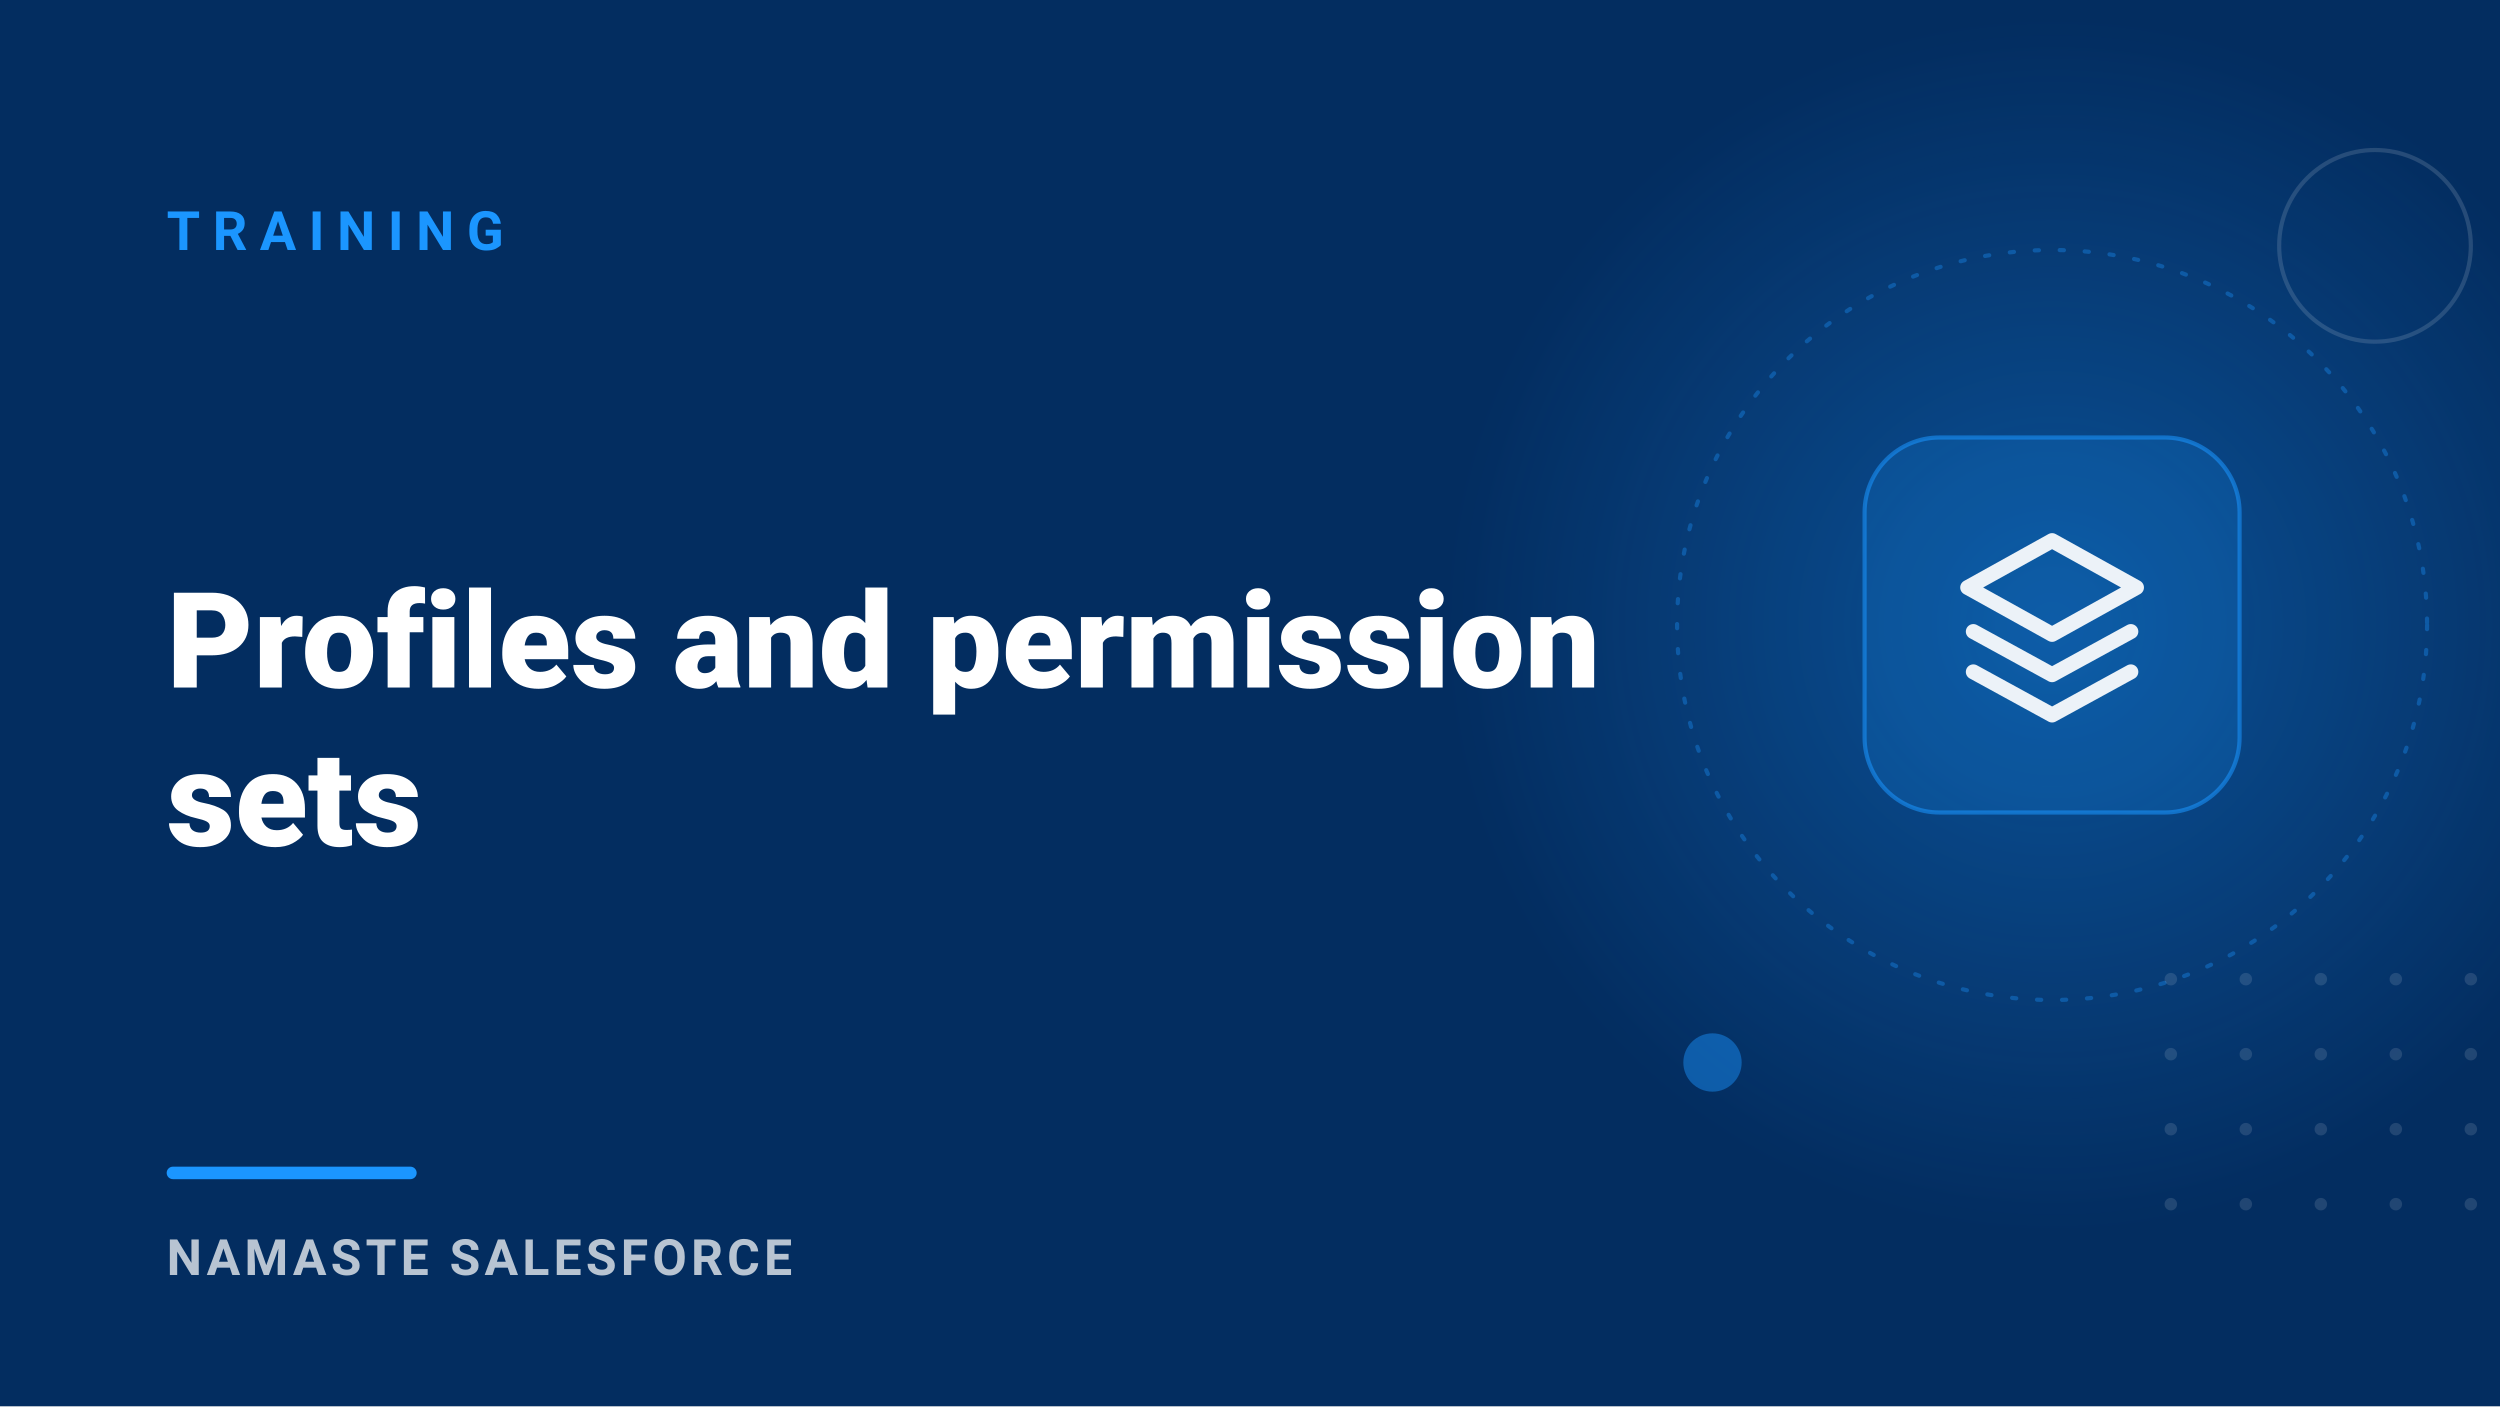
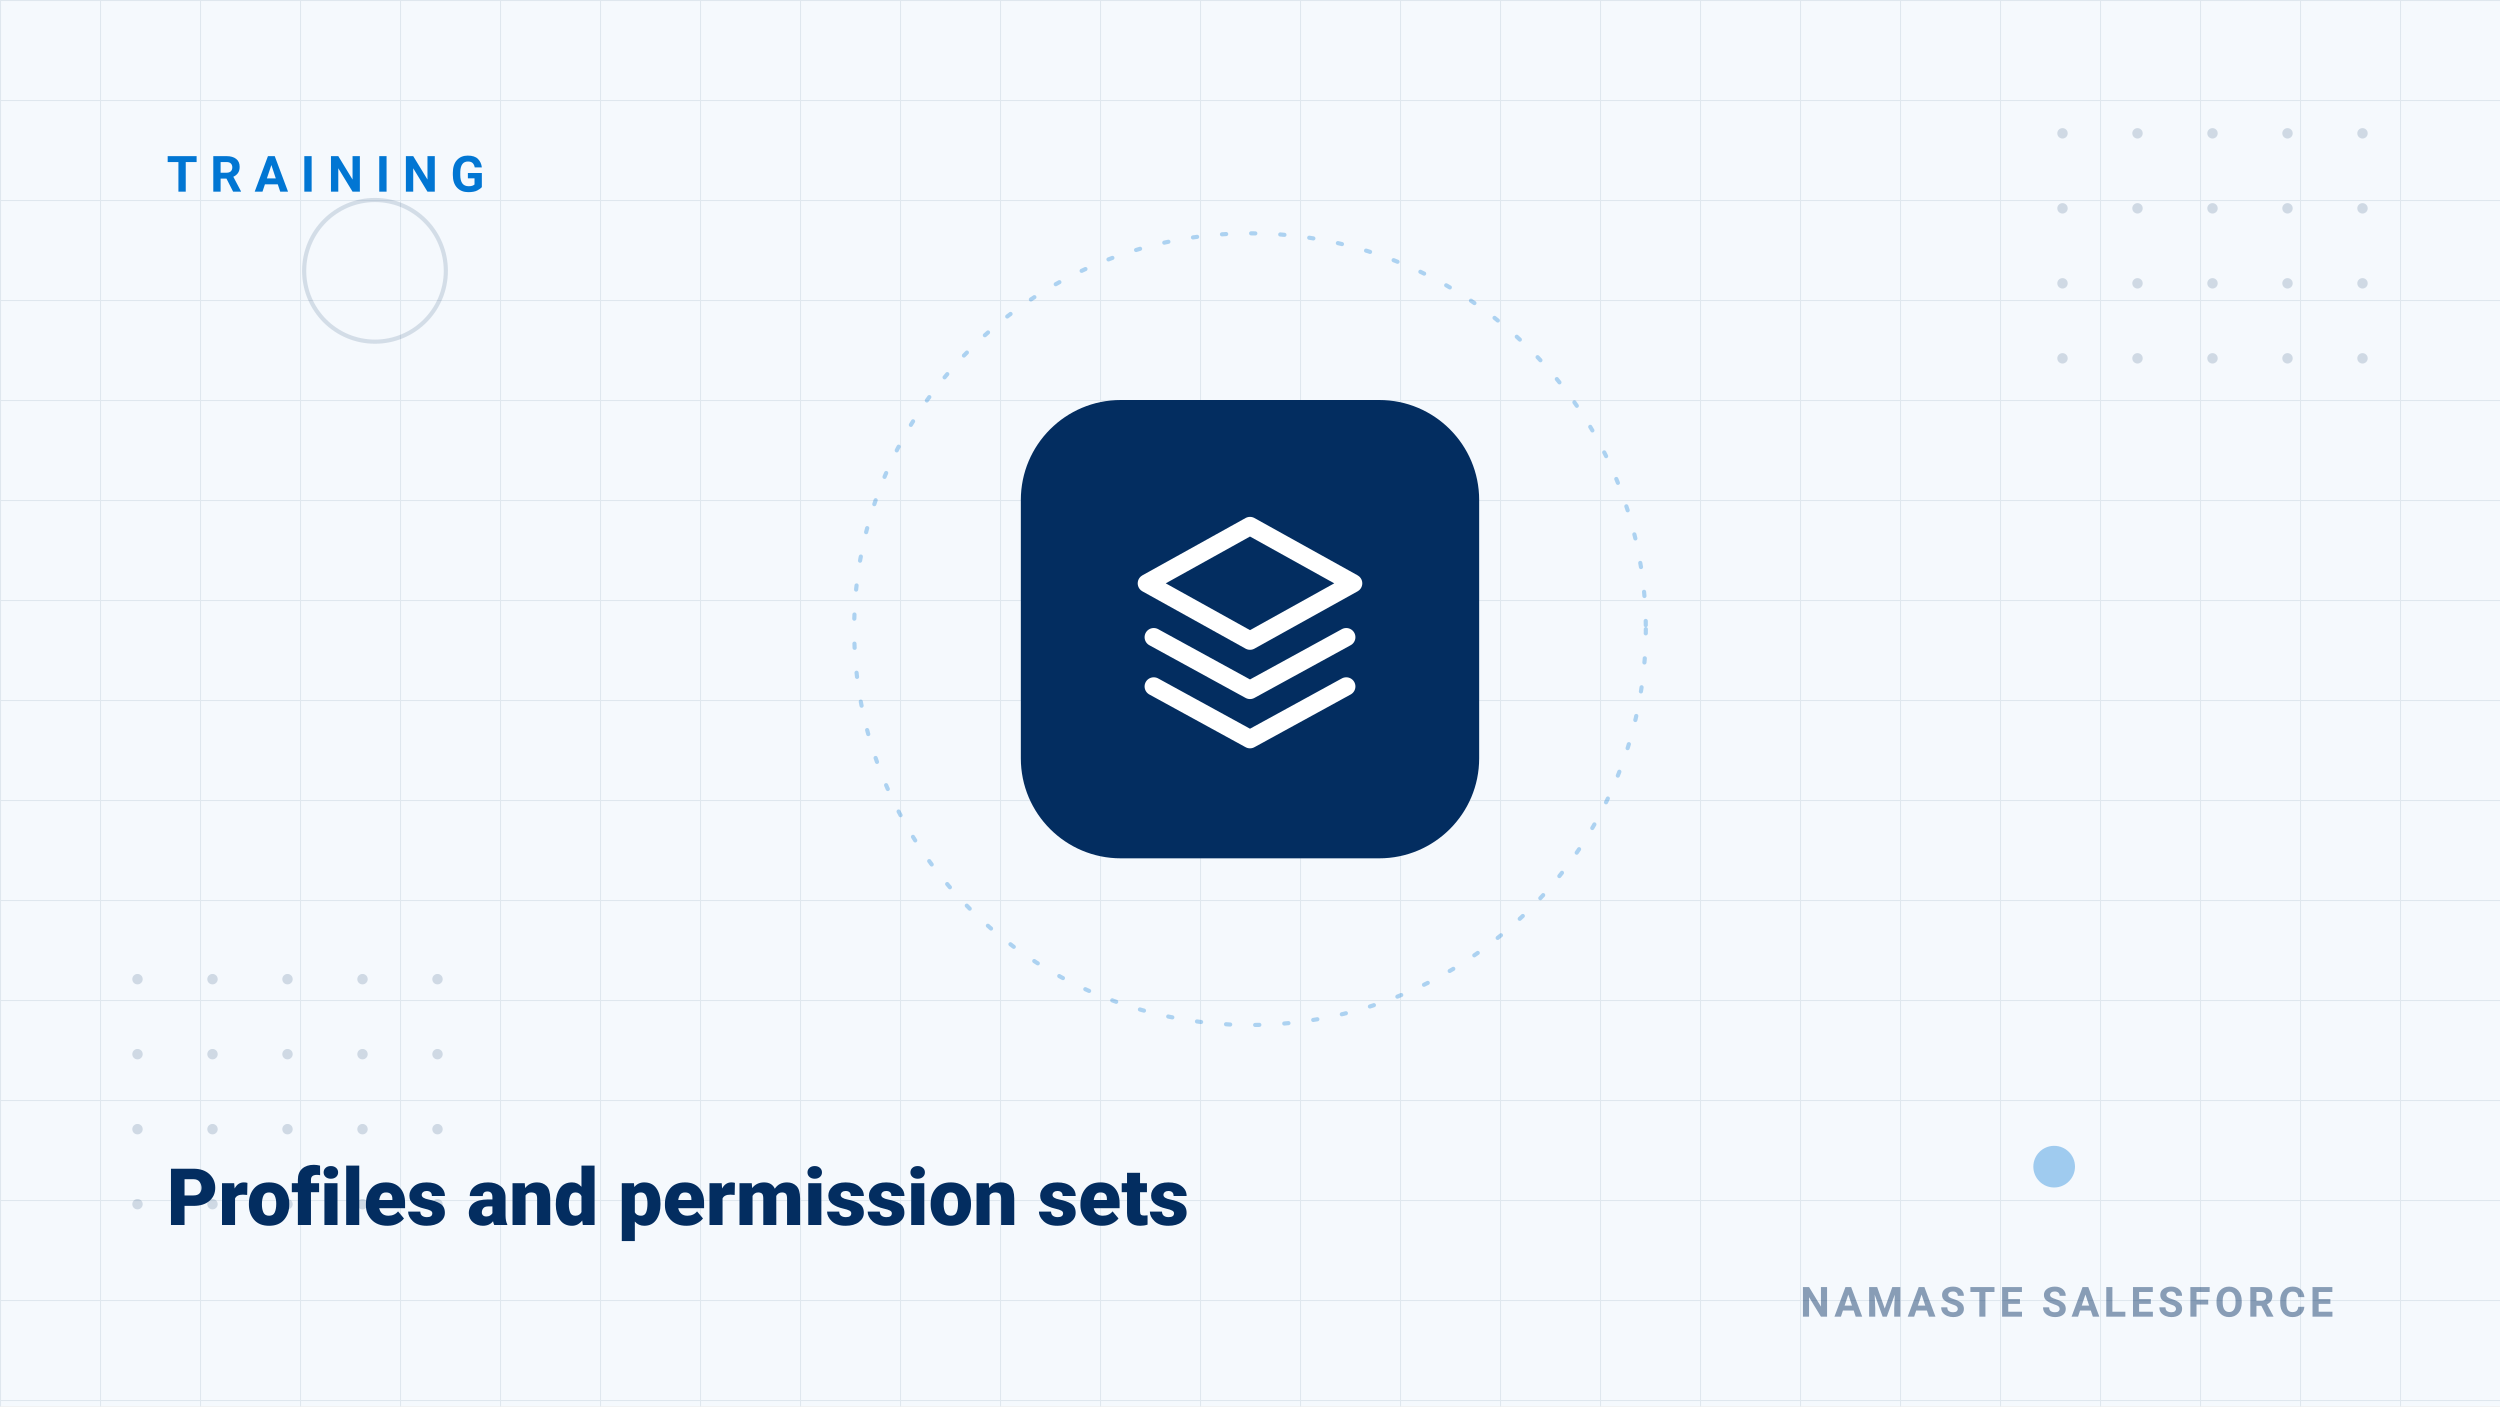
<svg xmlns="http://www.w3.org/2000/svg" viewBox="0 0 1200 675" font-family="Figtree,-apple-system,'Segoe UI',Roboto,sans-serif">
  <defs>
-     <radialGradient id="glow" cx="0.5" cy="0.5" r="0.5">
-       <stop offset="0" stop-color="rgba(27,150,255,0.35)" />
-       <stop offset="1" stop-color="rgba(27,150,255,0)" />
-     </radialGradient>
-     <clipPath id="frame">
-       <rect width="1200" height="675" />
-     </clipPath>
+     <pattern id="lgrid" width="48" height="48" patternUnits="userSpaceOnUse">
+       <path d="M48 0H0v48" fill="none" stroke="rgba(3,45,96,0.09)" />
+     </pattern>
  </defs>
-   <rect width="1200" height="675" fill="#032d60" />
-   <g clip-path="url(#frame)">
-     <circle cx="985" cy="300" r="290" fill="url(#glow)" />
-     <circle cx="985" cy="300" r="180" fill="none" stroke="rgba(27,150,255,0.35)" stroke-width="2" stroke-dasharray="2 10" stroke-linecap="round" />
-     <circle cx="1140" cy="118" r="46" fill="none" stroke="rgba(255,255,255,0.14)" stroke-width="2" />
-     <circle cx="822" cy="510" r="14" fill="rgba(27,150,255,0.45)" />
-     <g fill="rgba(255,255,255,0.12)" transform="translate(1042,470)">
-       <circle cx="0" cy="0" r="3" />
-       <circle cx="0" cy="36" r="3" />
-       <circle cx="0" cy="72" r="3" />
-       <circle cx="0" cy="108" r="3" />
-       <circle cx="36" cy="0" r="3" />
-       <circle cx="36" cy="36" r="3" />
-       <circle cx="36" cy="72" r="3" />
-       <circle cx="36" cy="108" r="3" />
-       <circle cx="72" cy="0" r="3" />
-       <circle cx="72" cy="36" r="3" />
-       <circle cx="72" cy="72" r="3" />
-       <circle cx="72" cy="108" r="3" />
-       <circle cx="108" cy="0" r="3" />
-       <circle cx="108" cy="36" r="3" />
-       <circle cx="108" cy="72" r="3" />
-       <circle cx="108" cy="108" r="3" />
-       <circle cx="144" cy="0" r="3" />
-       <circle cx="144" cy="36" r="3" />
-       <circle cx="144" cy="72" r="3" />
-       <circle cx="144" cy="108" r="3" />
-     </g>
-     <rect x="895" y="210" width="180" height="180" rx="36" fill="rgba(27,150,255,0.16)" stroke="rgba(27,150,255,0.55)" stroke-width="2" />
-     <g transform="translate(931,246) scale(4.5)" fill="none" stroke="rgba(255,255,255,0.92)" stroke-width="1.6" stroke-linecap="round" stroke-linejoin="round">
-       <path d="m12 3 9 5-9 5-9-5 9-5z" />
-       <path d="m3.6 12.7 8.4 4.6 8.4-4.6M3.6 17 12 21.6 20.4 17" />
-     </g>
+   <rect width="1200" height="675" fill="#f5f9fd" />
+   <rect width="1200" height="675" fill="url(#lgrid)" />
+   <g fill="rgba(3,45,96,0.16)" transform="translate(990,64)">
+     <circle cx="0" cy="0" r="2.5" />
+     <circle cx="0" cy="36" r="2.5" />
+     <circle cx="0" cy="72" r="2.5" />
+     <circle cx="0" cy="108" r="2.5" />
+     <circle cx="36" cy="0" r="2.5" />
+     <circle cx="36" cy="36" r="2.5" />
+     <circle cx="36" cy="72" r="2.5" />
+     <circle cx="36" cy="108" r="2.5" />
+     <circle cx="72" cy="0" r="2.5" />
+     <circle cx="72" cy="36" r="2.5" />
+     <circle cx="72" cy="72" r="2.5" />
+     <circle cx="72" cy="108" r="2.5" />
+     <circle cx="108" cy="0" r="2.5" />
+     <circle cx="108" cy="36" r="2.5" />
+     <circle cx="108" cy="72" r="2.5" />
+     <circle cx="108" cy="108" r="2.5" />
+     <circle cx="144" cy="0" r="2.5" />
+     <circle cx="144" cy="36" r="2.5" />
+     <circle cx="144" cy="72" r="2.5" />
+     <circle cx="144" cy="108" r="2.5" />
  </g>
-   <text x="80" y="120" font-size="26" font-weight="700" letter-spacing="6" fill="#1b96ff">TRAINING</text>
-   <text x="80" y="330" font-size="64" font-weight="800" fill="#ffffff">
-     <tspan x="80" dy="0">Profiles and permission</tspan>
-     <tspan x="80" dy="76">sets</tspan>
+   <g fill="rgba(3,45,96,0.16)" transform="translate(66,470)">
+     <circle cx="0" cy="0" r="2.5" />
+     <circle cx="0" cy="36" r="2.5" />
+     <circle cx="0" cy="72" r="2.5" />
+     <circle cx="0" cy="108" r="2.5" />
+     <circle cx="36" cy="0" r="2.5" />
+     <circle cx="36" cy="36" r="2.5" />
+     <circle cx="36" cy="72" r="2.5" />
+     <circle cx="36" cy="108" r="2.5" />
+     <circle cx="72" cy="0" r="2.5" />
+     <circle cx="72" cy="36" r="2.5" />
+     <circle cx="72" cy="72" r="2.5" />
+     <circle cx="72" cy="108" r="2.5" />
+     <circle cx="108" cy="0" r="2.5" />
+     <circle cx="108" cy="36" r="2.5" />
+     <circle cx="108" cy="72" r="2.5" />
+     <circle cx="108" cy="108" r="2.5" />
+     <circle cx="144" cy="0" r="2.5" />
+     <circle cx="144" cy="36" r="2.5" />
+     <circle cx="144" cy="72" r="2.5" />
+     <circle cx="144" cy="108" r="2.5" />
+   </g>
+   <circle cx="600" cy="302" r="190" fill="none" stroke="rgba(1,118,211,0.30)" stroke-width="2" stroke-dasharray="2 12" stroke-linecap="round" />
+   <circle cx="986" cy="560" r="10" fill="rgba(1,118,211,0.35)" />
+   <circle cx="180" cy="130" r="34" fill="none" stroke="rgba(3,45,96,0.14)" stroke-width="2" />
+   <rect x="490" y="192" width="220" height="220" rx="48" fill="#032d60" />
+   <g transform="translate(534,236) scale(5.5)" fill="none" stroke="#ffffff" stroke-width="1.6" stroke-linecap="round" stroke-linejoin="round">
+     <path d="m12 3 9 5-9 5-9-5 9-5z" />
+     <path d="m3.6 12.7 8.4 4.6 8.4-4.6M3.6 17 12 21.6 20.4 17" />
+   </g>
+   <text x="80" y="92" font-size="24" font-weight="700" letter-spacing="6" fill="#0176d3">TRAINING</text>
+   <text x="80" y="588" font-size="38" font-weight="800" fill="#032d60">
+     <tspan x="80" dy="0">Profiles and permission sets</tspan>
  </text>
-   <rect x="80" y="560" width="120" height="6" rx="3" fill="#1b96ff" />
-   <text x="80" y="612" font-size="24" font-weight="600" letter-spacing="2" fill="rgba(244,246,248,0.75)">NAMASTE SALESFORCE</text>
+   <text x="1120" y="632" font-size="20" font-weight="600" letter-spacing="2" fill="rgba(3,45,96,0.45)" text-anchor="end">NAMASTE SALESFORCE</text>
</svg>
